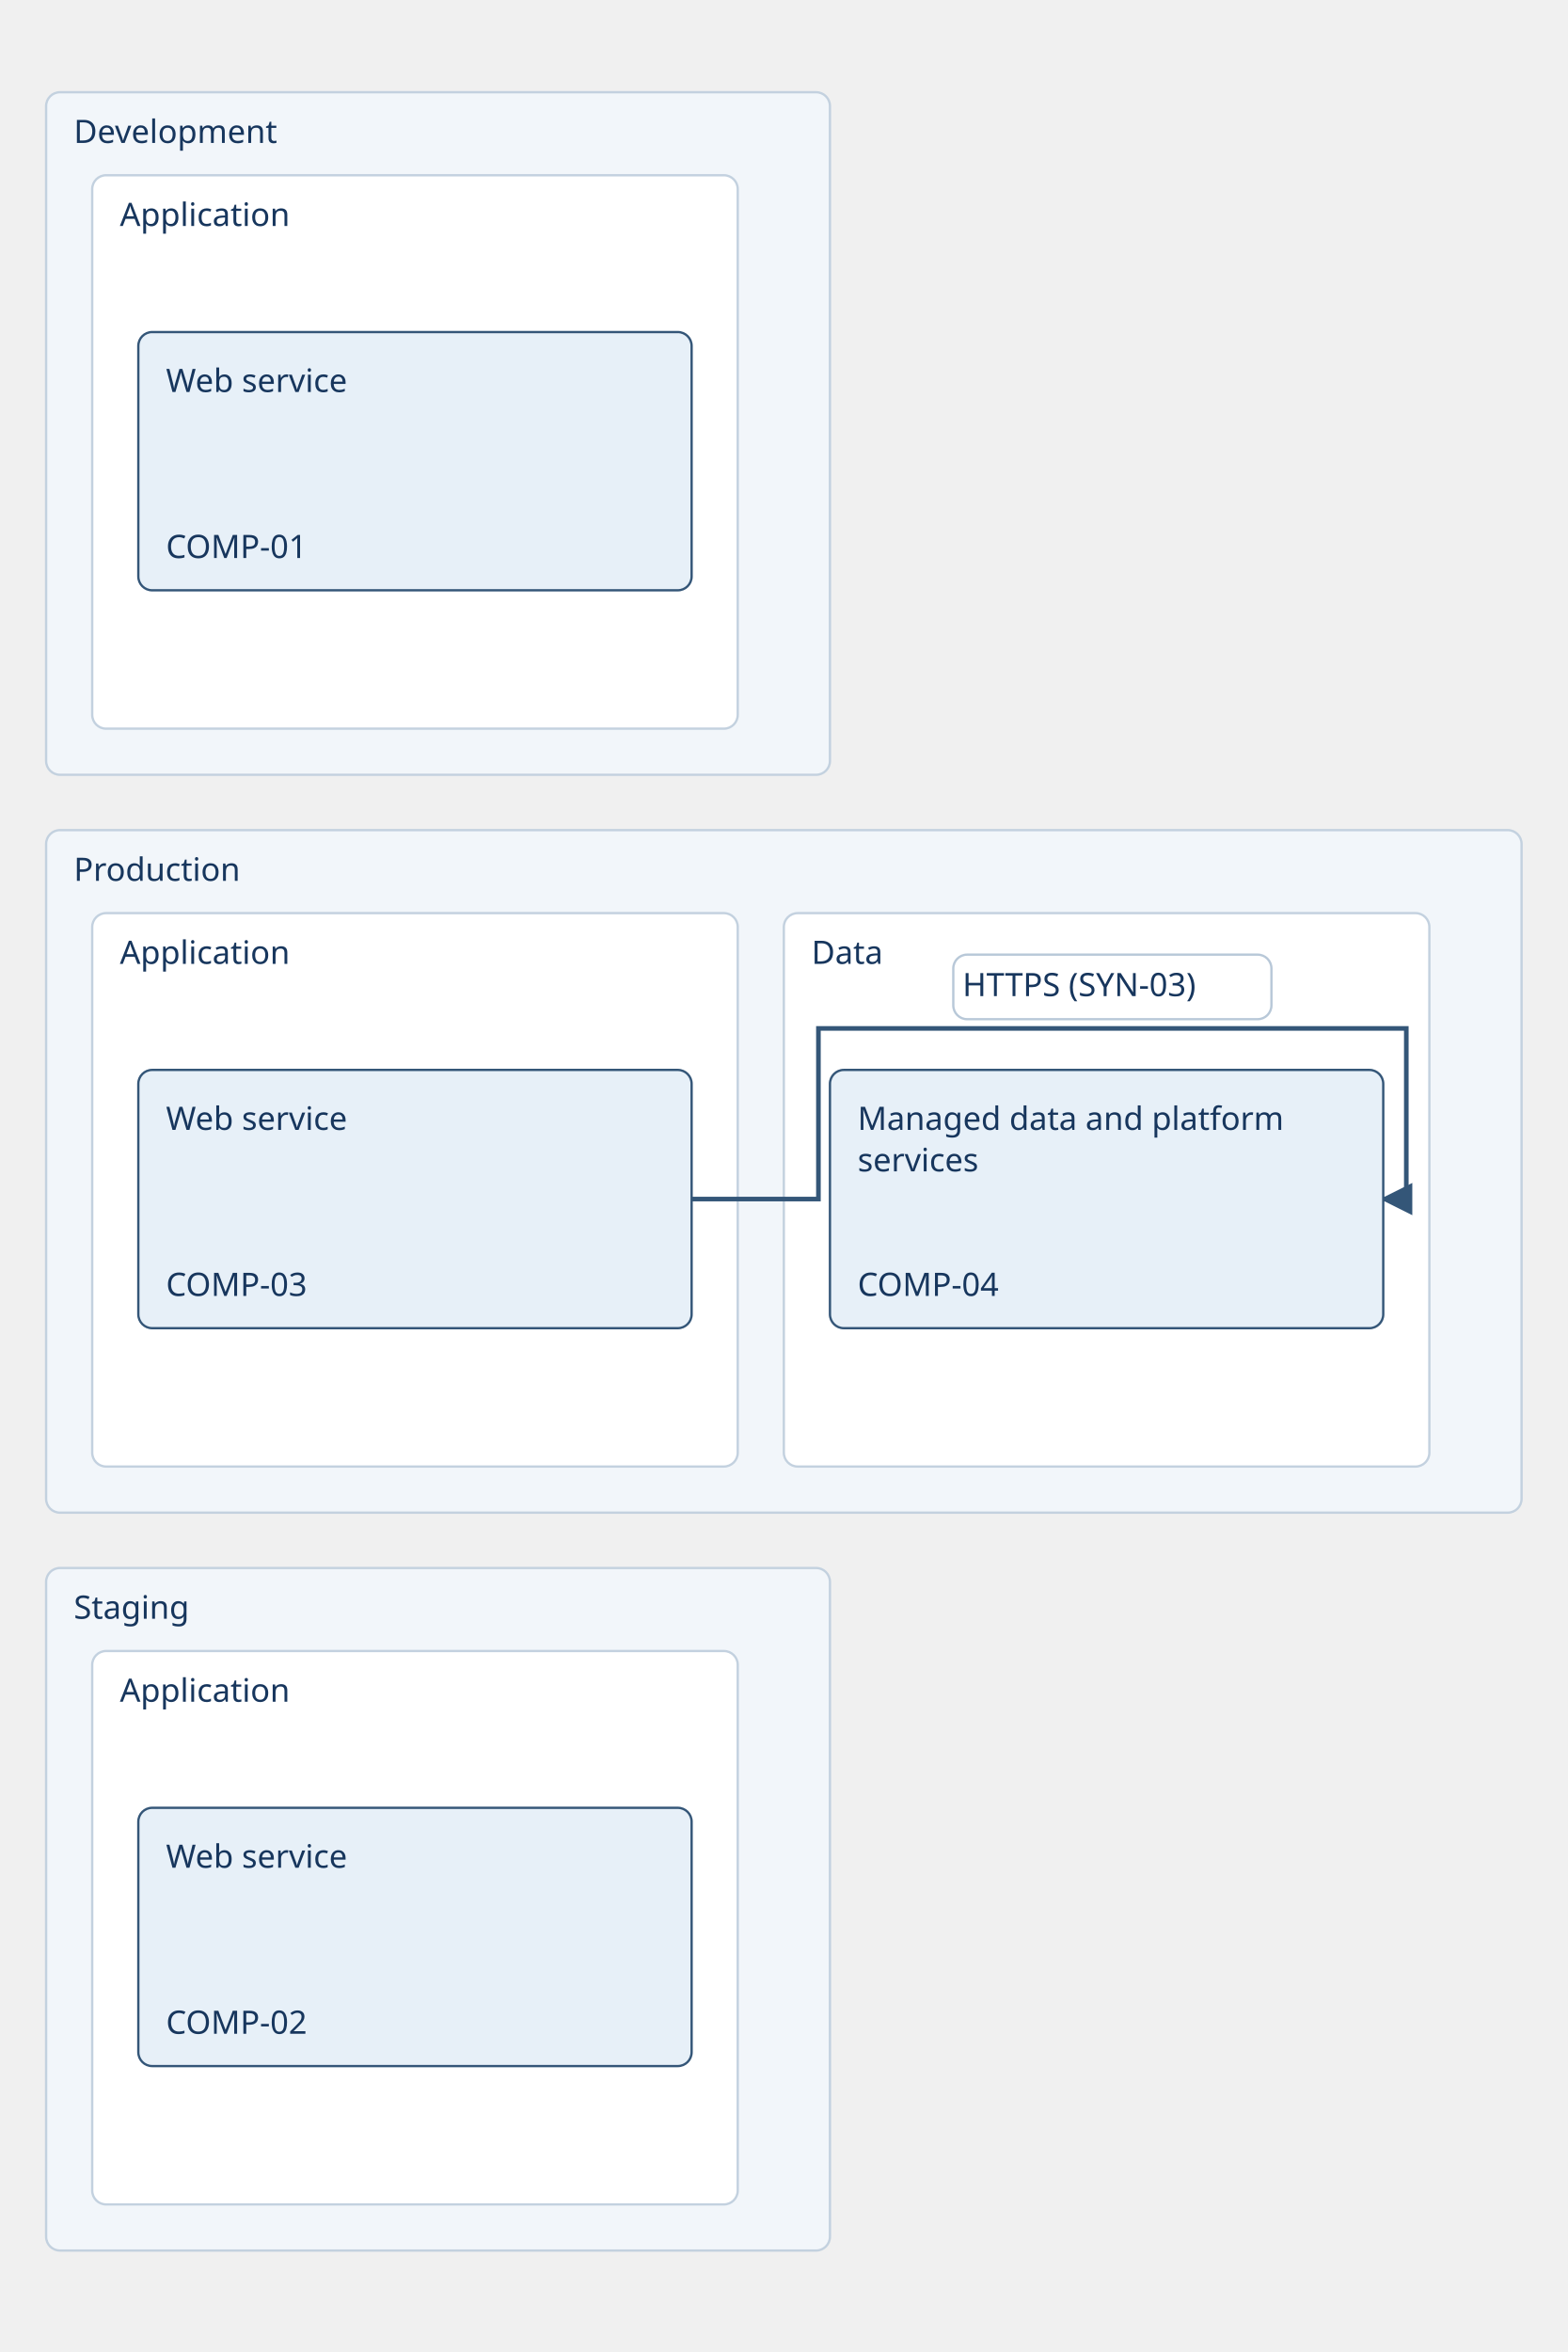
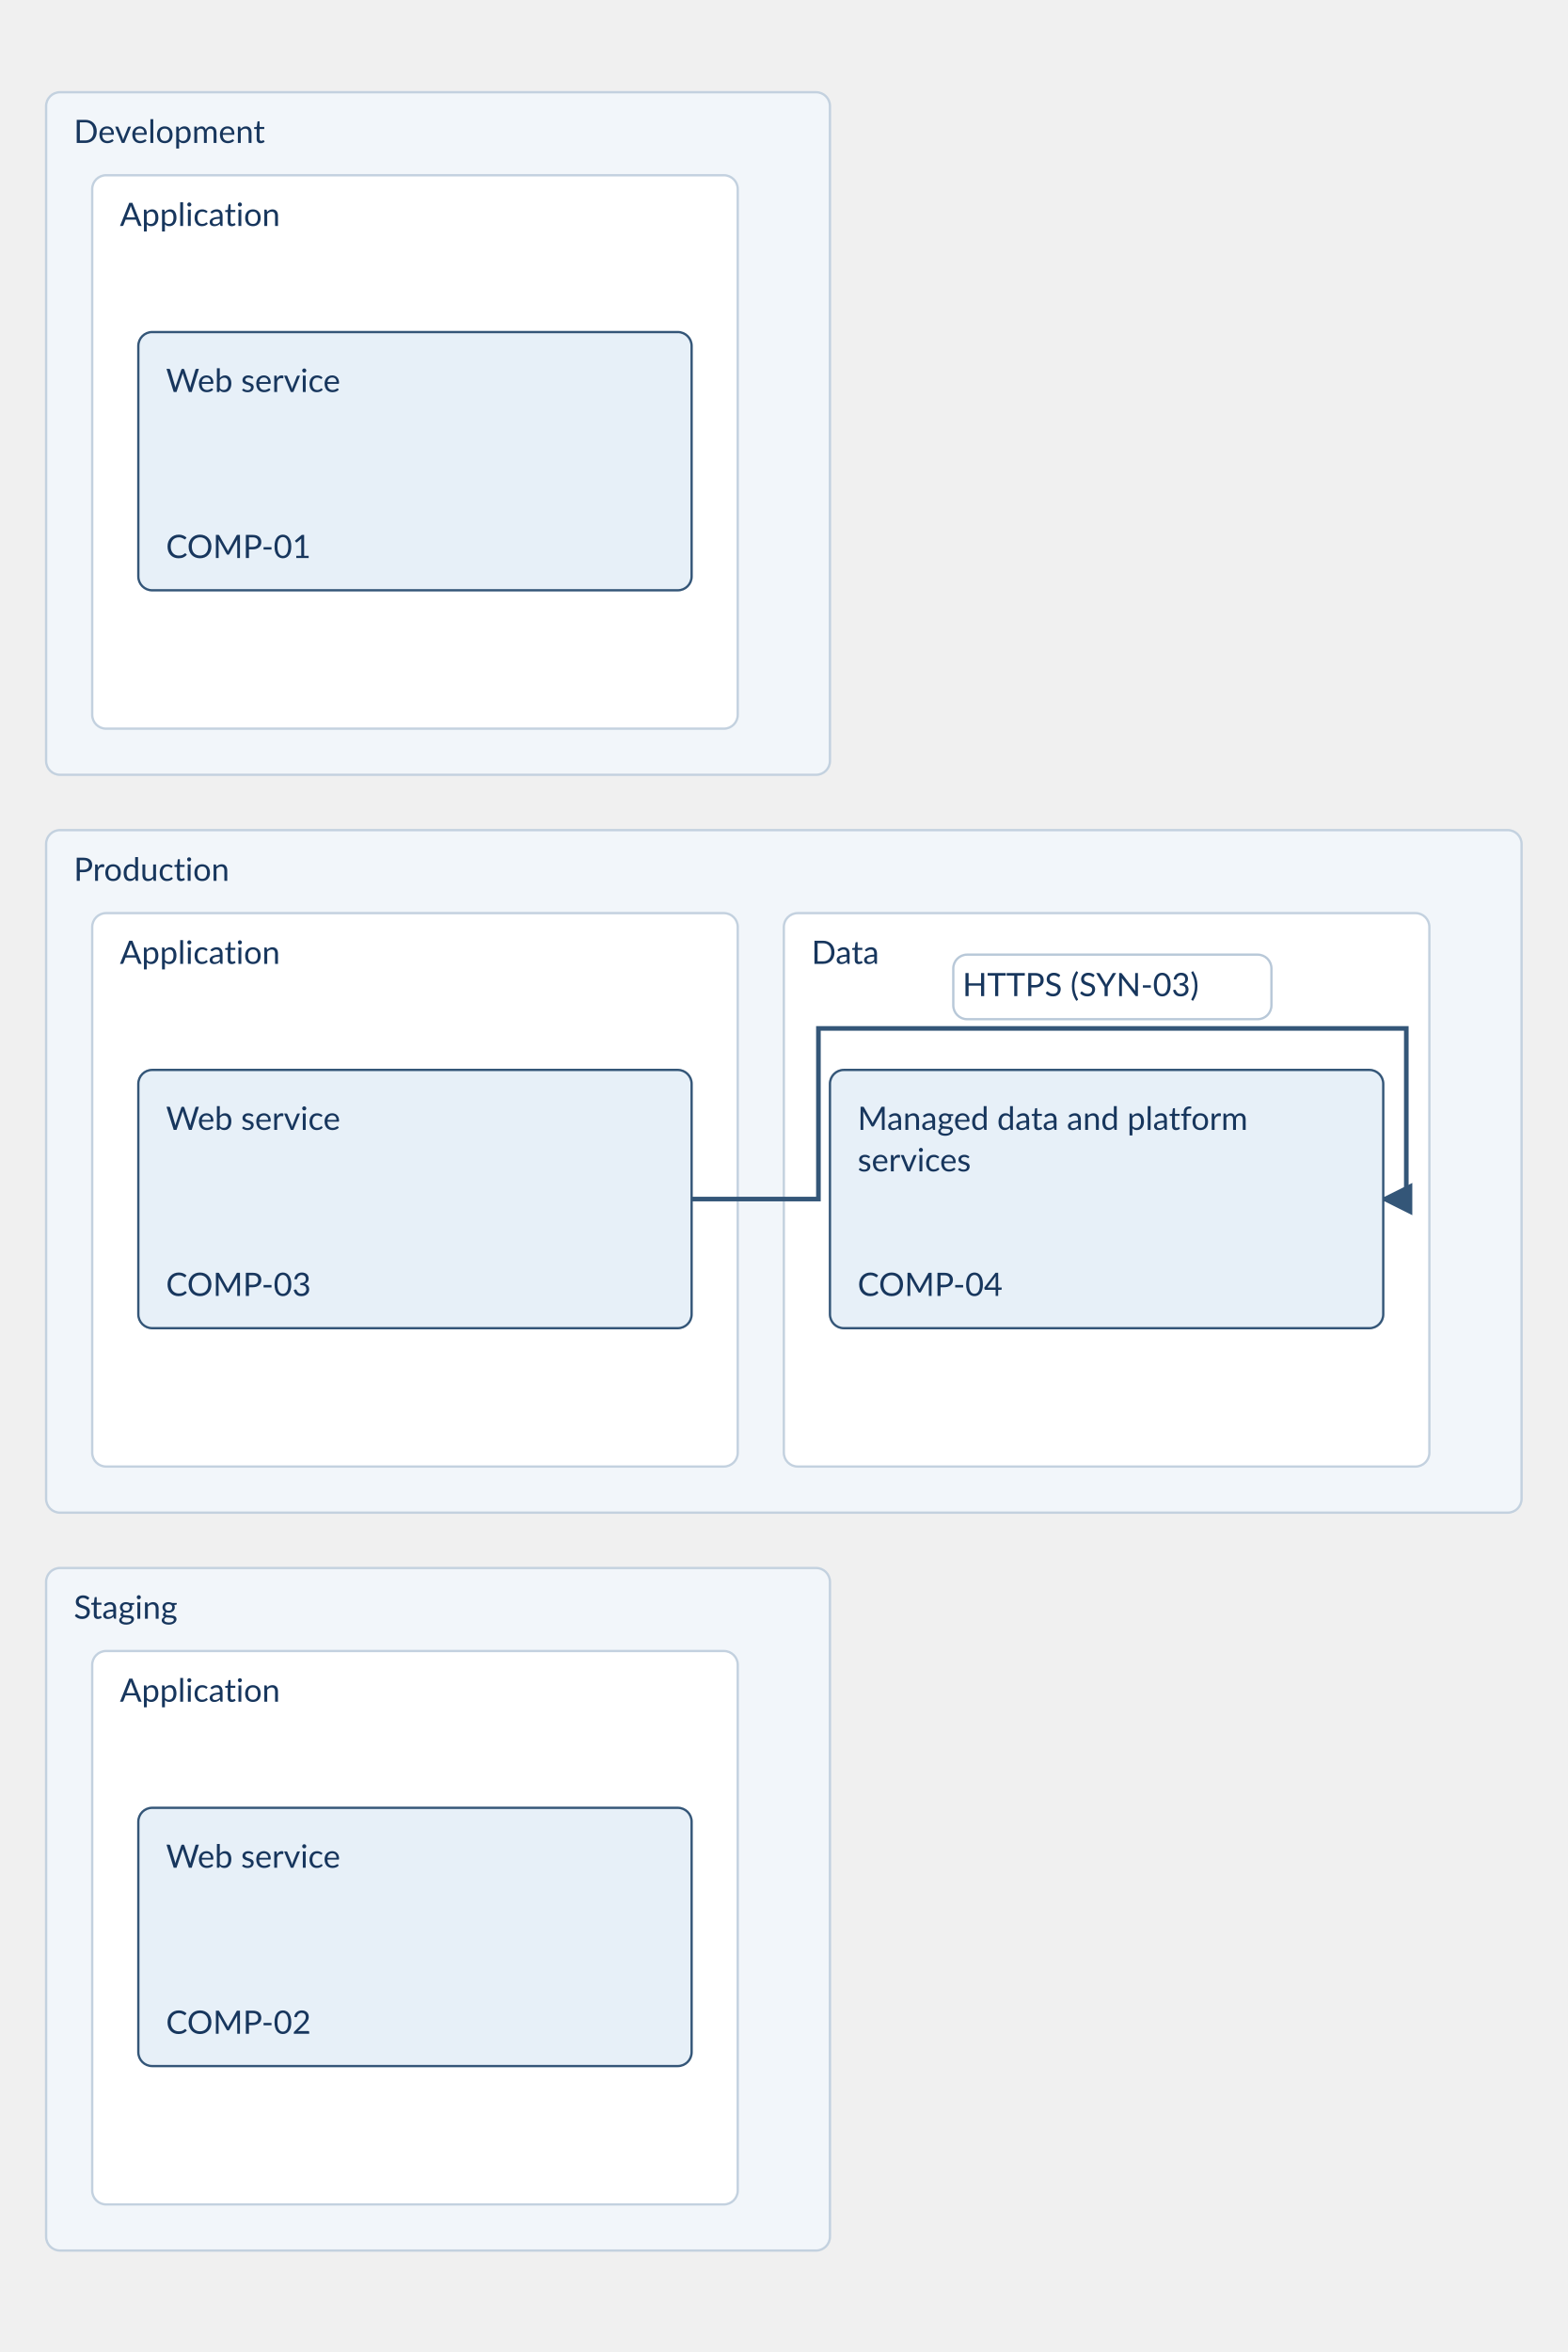
<svg xmlns="http://www.w3.org/2000/svg" width="680" height="1020" viewBox="0 0 680 1020">
  <defs>
    <marker id="arrow" viewBox="0 0 10 10" refX="9" refY="5" markerWidth="7" markerHeight="7" orient="auto-start-reverse">
      <path d="M 0 0 L 10 5 L 0 10 z" fill="#345678" />
    </marker>
  </defs>
  <g data-environment="Development">
    <rect x="20" y="40" width="340" height="296" rx="6" fill="#f2f6fa" stroke="#c3d1df" />
-     <text x="32" y="62" font-family="sans-serif" font-size="14" fill="#17365d">Development</text>
+     <text x="32" y="62" font-family="Lato, sans-serif" font-size="14" fill="#17365d">Development</text>
  </g>
  <g data-environment="Production">
    <rect x="20" y="360" width="640" height="296" rx="6" fill="#f2f6fa" stroke="#c3d1df" />
-     <text x="32" y="382" font-family="sans-serif" font-size="14" fill="#17365d">Production</text>
+     <text x="32" y="382" font-family="Lato, sans-serif" font-size="14" fill="#17365d">Production</text>
  </g>
  <g data-environment="Staging">
    <rect x="20" y="680" width="340" height="296" rx="6" fill="#f2f6fa" stroke="#c3d1df" />
-     <text x="32" y="702" font-family="sans-serif" font-size="14" fill="#17365d">Staging</text>
+     <text x="32" y="702" font-family="Lato, sans-serif" font-size="14" fill="#17365d">Staging</text>
  </g>
  <g data-zone="Application">
    <rect x="40" y="76" width="280" height="240" rx="6" fill="#ffffff" stroke="#c3d1df" />
-     <text x="52" y="98" font-family="sans-serif" font-size="14" fill="#17365d">Application</text>
+     <text x="52" y="98" font-family="Lato, sans-serif" font-size="14" fill="#17365d">Application</text>
  </g>
  <g data-zone="Application">
    <rect x="40" y="396" width="280" height="240" rx="6" fill="#ffffff" stroke="#c3d1df" />
-     <text x="52" y="418" font-family="sans-serif" font-size="14" fill="#17365d">Application</text>
+     <text x="52" y="418" font-family="Lato, sans-serif" font-size="14" fill="#17365d">Application</text>
  </g>
  <g data-zone="Data">
    <rect x="340" y="396" width="280" height="240" rx="6" fill="#ffffff" stroke="#c3d1df" />
-     <text x="352" y="418" font-family="sans-serif" font-size="14" fill="#17365d">Data</text>
+     <text x="352" y="418" font-family="Lato, sans-serif" font-size="14" fill="#17365d">Data</text>
  </g>
  <g data-zone="Application">
    <rect x="40" y="716" width="280" height="240" rx="6" fill="#ffffff" stroke="#c3d1df" />
-     <text x="52" y="738" font-family="sans-serif" font-size="14" fill="#17365d">Application</text>
+     <text x="52" y="738" font-family="Lato, sans-serif" font-size="14" fill="#17365d">Application</text>
  </g>
  <path data-edge-id="FLOW-01" data-source="COMP-03" data-target="COMP-04" d="M 300 520 L 355 520 L 355 446 L 610 446 L 610 520 L 600 520" stroke="#345678" stroke-width="2" fill="none" marker-end="url(#arrow)" />
  <g data-node-id="COMP-01">
    <rect x="60" y="144" width="240" height="112" rx="6" fill="#e7f0f8" stroke="#345678" />
-     <text x="72" y="170" font-family="sans-serif" font-size="14" fill="#17365d">Web service</text>
-     <text x="72" y="242" font-family="sans-serif" font-size="14" fill="#17365d">COMP-01</text>
+     <text x="72" y="170" font-family="Lato, sans-serif" font-size="14" fill="#17365d">Web service</text>
+     <text x="72" y="242" font-family="Lato, sans-serif" font-size="14" fill="#17365d">COMP-01</text>
  </g>
  <g data-node-id="COMP-02">
    <rect x="60" y="784" width="240" height="112" rx="6" fill="#e7f0f8" stroke="#345678" />
-     <text x="72" y="810" font-family="sans-serif" font-size="14" fill="#17365d">Web service</text>
-     <text x="72" y="882" font-family="sans-serif" font-size="14" fill="#17365d">COMP-02</text>
+     <text x="72" y="810" font-family="Lato, sans-serif" font-size="14" fill="#17365d">Web service</text>
+     <text x="72" y="882" font-family="Lato, sans-serif" font-size="14" fill="#17365d">COMP-02</text>
  </g>
  <g data-node-id="COMP-03">
    <rect x="60" y="464" width="240" height="112" rx="6" fill="#e7f0f8" stroke="#345678" />
-     <text x="72" y="490" font-family="sans-serif" font-size="14" fill="#17365d">Web service</text>
-     <text x="72" y="562" font-family="sans-serif" font-size="14" fill="#17365d">COMP-03</text>
+     <text x="72" y="490" font-family="Lato, sans-serif" font-size="14" fill="#17365d">Web service</text>
+     <text x="72" y="562" font-family="Lato, sans-serif" font-size="14" fill="#17365d">COMP-03</text>
  </g>
  <g data-node-id="COMP-04">
    <rect x="360" y="464" width="240" height="112" rx="6" fill="#e7f0f8" stroke="#345678" />
-     <text x="372" y="490" font-family="sans-serif" font-size="14" fill="#17365d">Managed data and platform</text>
-     <text x="372" y="508" font-family="sans-serif" font-size="14" fill="#17365d">services</text>
-     <text x="372" y="562" font-family="sans-serif" font-size="14" fill="#17365d">COMP-04</text>
+     <text x="372" y="490" font-family="Lato, sans-serif" font-size="14" fill="#17365d">Managed data and platform</text>
+     <text x="372" y="508" font-family="Lato, sans-serif" font-size="14" fill="#17365d">services</text>
+     <text x="372" y="562" font-family="Lato, sans-serif" font-size="14" fill="#17365d">COMP-04</text>
  </g>
  <g data-flow-label="FLOW-01">
    <rect x="413.5" y="414.0" width="138.0" height="28.0" rx="6" fill="#ffffff" stroke="#b8c8d8" data-edge-label-id="FLOW-01" />
-     <text x="417.5" y="432.0" font-family="sans-serif" font-size="14" fill="#17365d">HTTPS (SYN-03)</text>
+     <text x="417.5" y="432.0" font-family="Lato, sans-serif" font-size="14" fill="#17365d">HTTPS (SYN-03)</text>
  </g>
</svg>
